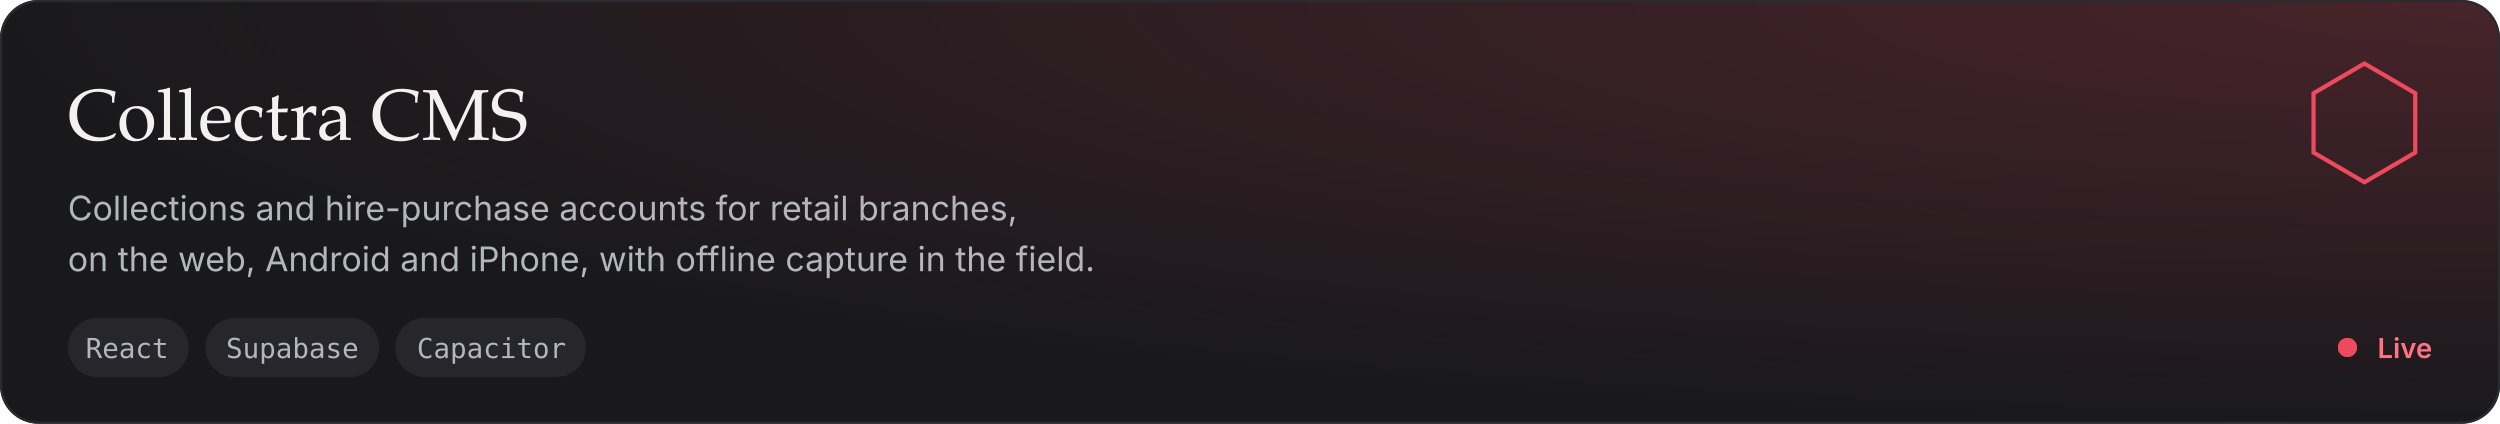
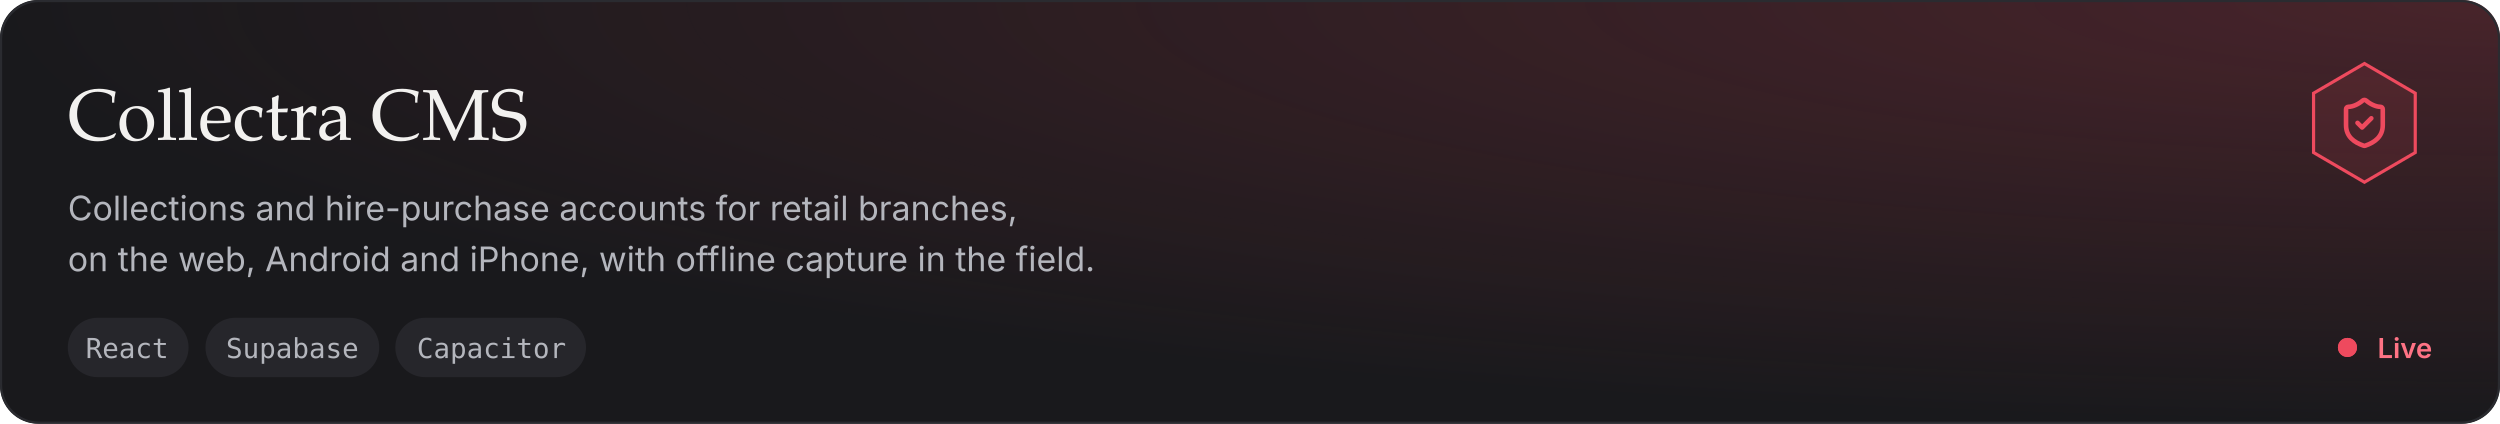
<svg xmlns="http://www.w3.org/2000/svg" width="1180" height="200" viewBox="0 0 1180 200" role="img" aria-label="Collectra CMS: Collections and hire-purchase accounts for retail branches, on the web, Android and iPhone, with offline capture in the field. Live.">
  <defs>
    <radialGradient id="glow" cx="1" cy="0" r="1">
      <stop offset="0" stop-color="#ee4a5e" stop-opacity=".22" />
      <stop offset="1" stop-color="#ee4a5e" stop-opacity="0" />
    </radialGradient>
    <clipPath id="frame">
      <rect width="1180" height="200" rx="18" />
    </clipPath>
  </defs>
  <style>
    .title { font: 400 34px 'Instrument Serif','Iowan Old Style','Palatino Linotype',Georgia,serif; fill: #f2f1ef; }
    .body { font: 400 16px Inter,'Segoe UI Variable Display','Segoe UI',-apple-system,BlinkMacSystemFont,Helvetica,Arial,sans-serif; fill: #b4b6bd; }
    .tag { font: 500 13px 'JetBrains Mono','Cascadia Code',ui-monospace,SFMono-Regular,Menlo,Consolas,monospace; fill: #b4b6bd; }
    .status { font: 600 13px Inter,'Segoe UI Variable Display','Segoe UI',-apple-system,BlinkMacSystemFont,Helvetica,Arial,sans-serif; fill: #ff7385; }
    .glow { animation: breathe 7s ease-in-out infinite; }
    @keyframes breathe { 0%,100%{opacity:.65} 50%{opacity:1} }
    .dot { animation: ping 2.4s ease-out infinite; transform-origin: center; transform-box: fill-box; }
    @keyframes ping { 0%{transform:scale(1);opacity:.7} 80%,100%{transform:scale(2.6);opacity:0} }
    @media (prefers-reduced-motion: reduce){*{animation:none!important}}
  </style>
  <g clip-path="url(#frame)">
    <rect width="1180" height="200" fill="#19191c" />
    <rect width="1180" height="200" fill="url(#glow)" class="glow" />
-     <path d="M1116 30 L1140 44 V72 L1116 86 L1092 72 V44 Z" fill="none" stroke="#ee4a5e" stroke-width="2" />
+     <path d="M1116 30 L1140 44 V72 L1116 86 L1092 72 V44 Z" fill="#ee4a5e" fill-opacity=".1" stroke="#ee4a5e" stroke-width="1.5" />
+     <g transform="translate(1116 58)">
+       <g transform="translate(-13.0 -13.0) scale(1.0833)" fill="none" stroke="#ee4a5e" stroke-width="2.0" stroke-linecap="round" stroke-linejoin="round">
+         <path d="M20 13c0 5-3.5 7.5-7.66 8.95a1 1 0 0 1-.67-.01C7.5 20.5 4 18 4 13V6a1 1 0 0 1 1-1c2 0 4.5-1.2 6.24-2.72a1.17 1.17 0 0 1 1.52 0C14.51 3.81 17 5 19 5a1 1 0 0 1 1 1z" />
+         <path d="m9 12 2 2 4-4" />
+       </g>
+     </g>
    <text x="32" y="66" class="title">Collectra CMS</text>
    <text x="32" y="104" class="body">Collections and hire-purchase accounts for retail branches,</text>
    <text x="32" y="128" class="body">on the web, Android and iPhone, with offline capture in the field.</text>
    <rect x="32" y="150" width="57" height="28" rx="14" fill="#26262b" />
    <text x="60" y="169" class="tag" text-anchor="middle">React</text>
    <rect x="97.0" y="150" width="82" height="28" rx="14" fill="#26262b" />
    <text x="138" y="169" class="tag" text-anchor="middle">Supabase</text>
    <rect x="186.6" y="150" width="90" height="28" rx="14" fill="#26262b" />
    <text x="232" y="169" class="tag" text-anchor="middle">Capacitor</text>
    <text x="1148" y="169" class="status" text-anchor="end">Live</text>
    <circle cx="1108" cy="164" r="4.5" fill="#ee4a5e" class="dot" />
    <circle cx="1108" cy="164" r="4.5" fill="#ee4a5e" />
    <rect x=".5" y=".5" width="1179" height="199" rx="18" fill="none" stroke="#2a2b30" />
  </g>
</svg>
